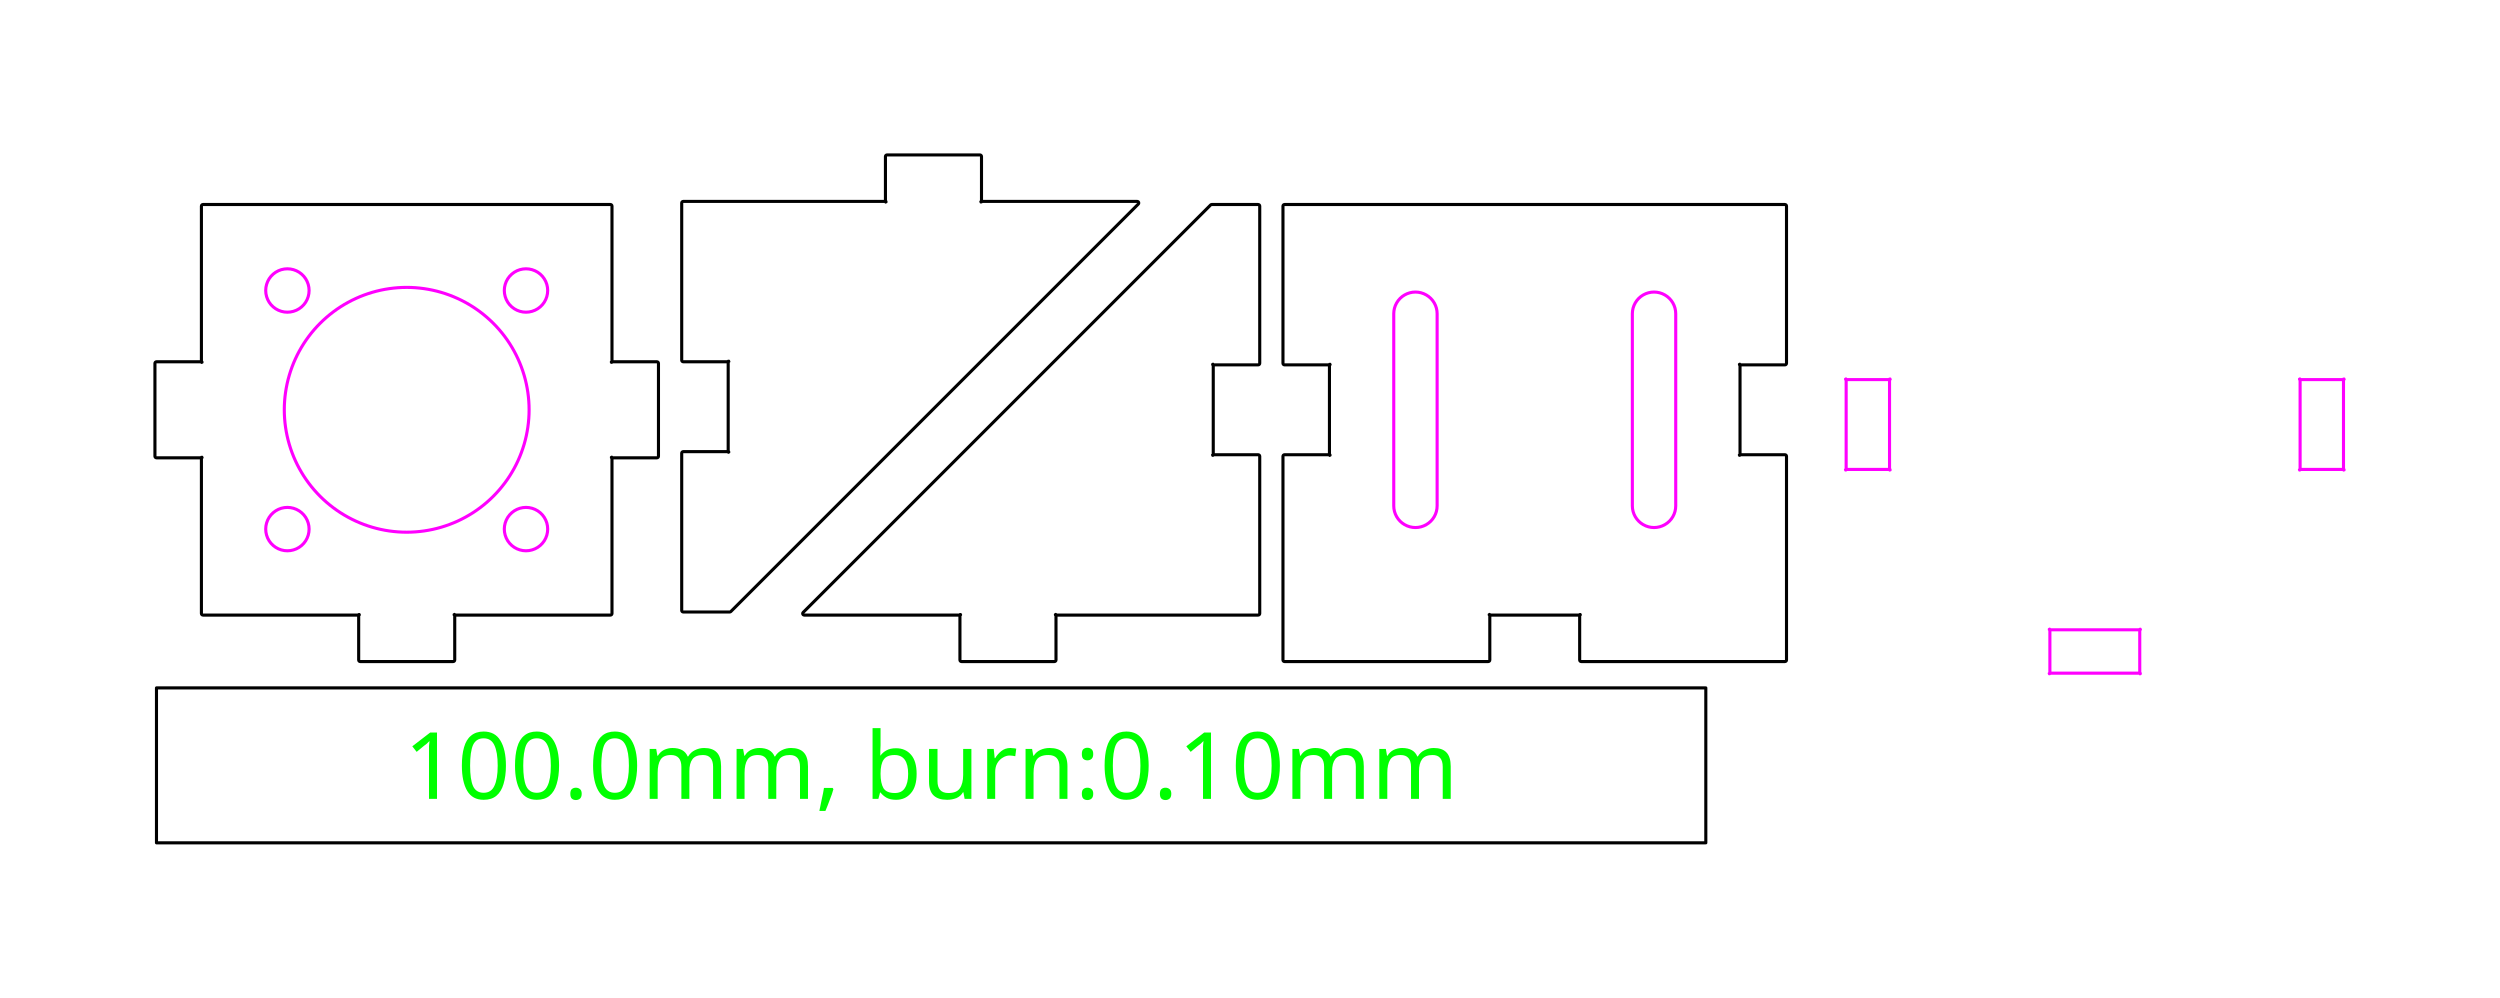
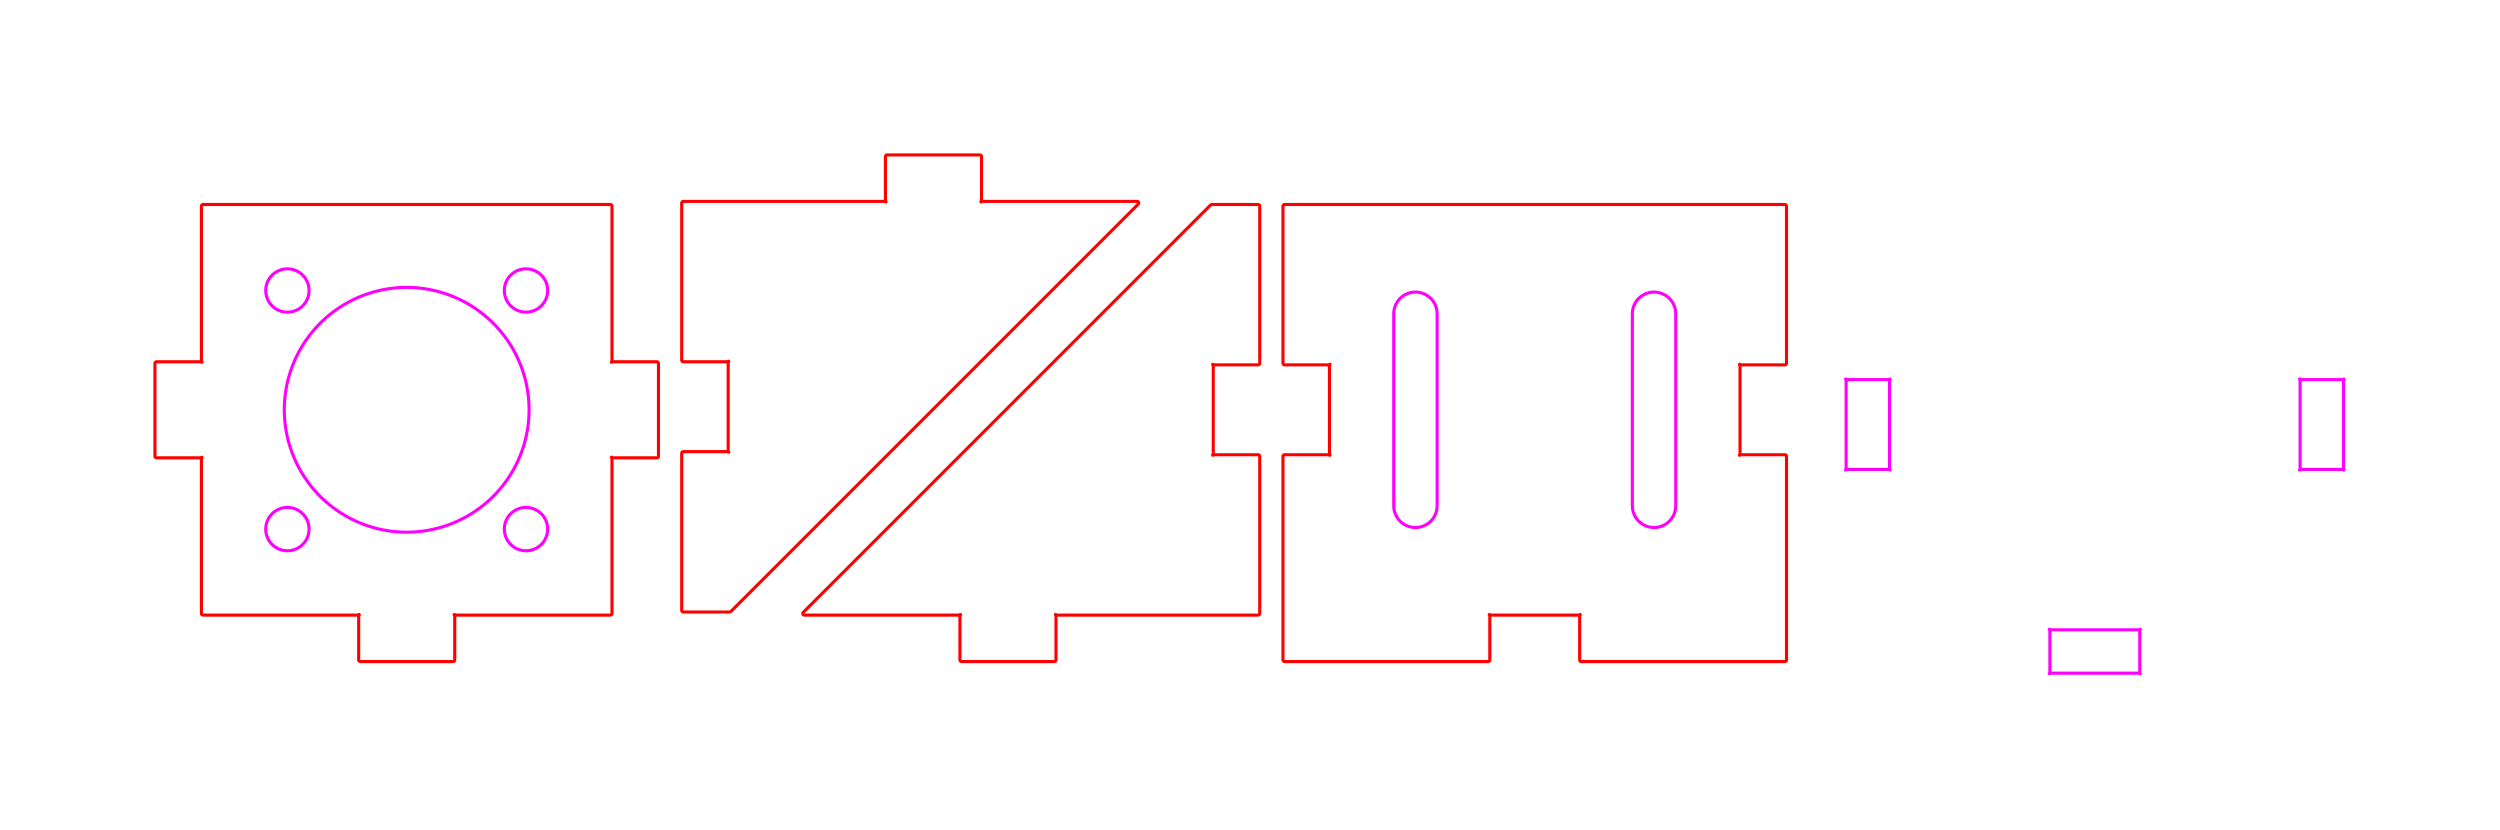
- <svg xmlns="http://www.w3.org/2000/svg" height="64.40mm" viewBox="0.0 0.0 161.36 64.40" width="161.36mm">
+ <svg xmlns="http://www.w3.org/2000/svg" height="53.55mm" viewBox="0.0 0.0 161.36 53.55" width="161.36mm">
  <g id="p-0" style="fill:none;stroke-linecap:round;stroke-linejoin:round;">
-     <path d="M 10.100 54.400 H 110.100 V 44.400 H 10.100 V 54.400 Z" stroke="rgb(0,0,0)" stroke-width="0.20" />
-     <text font-size="6px" style="font-family: sans-serif ; font-weight: normal; font-style: normal; fill: rgb(0,255,0)" text-anchor="middle" transform="matrix( 1.000 0.000 0.000 1.000 60.100 51.560 )">100.0mm, burn:0.10mm</text>
-   </g>
-   <g id="p-1" style="fill:none;stroke-linecap:round;stroke-linejoin:round;">
    <path d="M 34.150 26.450 C 34.150 27.964 33.715 29.447 32.896 30.721 C 32.077 31.995 30.909 33.007 29.532 33.636 C 28.154 34.265 26.625 34.485 25.126 34.270 C 23.627 34.054 22.221 33.412 21.077 32.420 C 19.932 31.429 19.097 30.129 18.670 28.676 C 18.243 27.223 18.243 25.677 18.670 24.224 C 19.097 22.771 19.932 21.471 21.077 20.480 C 22.221 19.488 23.627 18.846 25.126 18.630 C 26.625 18.415 28.154 18.635 29.532 19.264 C 30.909 19.893 32.077 20.905 32.896 22.179 C 33.715 23.453 34.150 24.936 34.150 26.450 Z" stroke="rgb(255,0,255)" stroke-width="0.20" />
    <path d="M 19.950 34.150 C 19.950 34.418 19.873 34.681 19.728 34.907 C 19.583 35.133 19.376 35.312 19.132 35.423 C 18.887 35.535 18.616 35.574 18.351 35.536 C 18.085 35.498 17.836 35.384 17.633 35.208 C 17.430 35.032 17.282 34.802 17.207 34.544 C 17.131 34.287 17.131 34.013 17.207 33.756 C 17.282 33.498 17.430 33.268 17.633 33.092 C 17.836 32.916 18.085 32.802 18.351 32.764 C 18.616 32.726 18.887 32.765 19.132 32.877 C 19.376 32.988 19.583 33.167 19.728 33.393 C 19.873 33.619 19.950 33.882 19.950 34.150 Z" stroke="rgb(255,0,255)" stroke-width="0.20" />
    <path d="M 19.950 18.750 C 19.950 19.018 19.873 19.281 19.728 19.507 C 19.583 19.733 19.376 19.912 19.132 20.023 C 18.887 20.135 18.616 20.174 18.351 20.136 C 18.085 20.098 17.836 19.984 17.633 19.808 C 17.430 19.632 17.282 19.402 17.207 19.144 C 17.131 18.887 17.131 18.613 17.207 18.356 C 17.282 18.098 17.430 17.868 17.633 17.692 C 17.836 17.516 18.085 17.402 18.351 17.364 C 18.616 17.326 18.887 17.365 19.132 17.477 C 19.376 17.588 19.583 17.767 19.728 17.993 C 19.873 18.219 19.950 18.482 19.950 18.750 Z" stroke="rgb(255,0,255)" stroke-width="0.20" />
    <path d="M 35.350 34.150 C 35.350 34.418 35.273 34.681 35.128 34.907 C 34.983 35.133 34.776 35.312 34.532 35.423 C 34.287 35.535 34.016 35.574 33.751 35.536 C 33.485 35.498 33.236 35.384 33.033 35.208 C 32.830 35.032 32.682 34.802 32.607 34.544 C 32.531 34.287 32.531 34.013 32.607 33.756 C 32.682 33.498 32.830 33.268 33.033 33.092 C 33.236 32.916 33.485 32.802 33.751 32.764 C 34.016 32.726 34.287 32.765 34.532 32.877 C 34.776 32.988 34.983 33.167 35.128 33.393 C 35.273 33.619 35.350 33.882 35.350 34.150 Z" stroke="rgb(255,0,255)" stroke-width="0.20" />
    <path d="M 35.350 18.750 C 35.350 19.018 35.273 19.281 35.128 19.507 C 34.983 19.733 34.776 19.912 34.532 20.023 C 34.287 20.135 34.016 20.174 33.751 20.136 C 33.485 20.098 33.236 19.984 33.033 19.808 C 32.830 19.632 32.682 19.402 32.607 19.144 C 32.531 18.887 32.531 18.613 32.607 18.356 C 32.682 18.098 32.830 17.868 33.033 17.692 C 33.236 17.516 33.485 17.402 33.751 17.364 C 34.016 17.326 34.287 17.365 34.532 17.477 C 34.776 17.588 34.983 17.767 35.128 17.993 C 35.273 18.219 35.350 18.482 35.350 18.750 Z" stroke="rgb(255,0,255)" stroke-width="0.20" />
-     <path d="M 13.100 39.700 H 23.150 C 23.250 39.700 23.150 39.600 23.150 39.700 V 42.600 C 23.150 42.655 23.195 42.700 23.250 42.700 H 29.250 C 29.305 42.700 29.350 42.655 29.350 42.600 V 39.700 C 29.350 39.600 29.250 39.700 29.350 39.700 H 39.400 C 39.455 39.700 39.500 39.655 39.500 39.600 V 29.550 C 39.500 29.450 39.400 29.550 39.500 29.550 H 42.400 C 42.455 29.550 42.500 29.505 42.500 29.450 V 23.450 C 42.500 23.395 42.455 23.350 42.400 23.350 H 39.500 C 39.400 23.350 39.500 23.450 39.500 23.350 V 13.300 C 39.500 13.245 39.455 13.200 39.400 13.200 H 13.100 C 13.045 13.200 13.000 13.245 13.000 13.300 V 23.350 C 13.000 23.450 13.100 23.350 13.000 23.350 H 10.100 C 10.045 23.350 10.000 23.395 10.000 23.450 V 29.450 C 10.000 29.505 10.045 29.550 10.100 29.550 H 13.000 C 13.100 29.550 13.000 29.450 13.000 29.550 V 39.600 C 13.000 39.655 13.045 39.700 13.100 39.700 Z" stroke="rgb(0,0,0)" stroke-width="0.20" />
+     <path d="M 13.100 39.700 H 23.150 C 23.250 39.700 23.150 39.600 23.150 39.700 V 42.600 C 23.150 42.655 23.195 42.700 23.250 42.700 H 29.250 C 29.305 42.700 29.350 42.655 29.350 42.600 V 39.700 C 29.350 39.600 29.250 39.700 29.350 39.700 H 39.400 C 39.455 39.700 39.500 39.655 39.500 39.600 V 29.550 C 39.500 29.450 39.400 29.550 39.500 29.550 H 42.400 C 42.455 29.550 42.500 29.505 42.500 29.450 V 23.450 C 42.500 23.395 42.455 23.350 42.400 23.350 H 39.500 C 39.400 23.350 39.500 23.450 39.500 23.350 V 13.300 C 39.500 13.245 39.455 13.200 39.400 13.200 H 13.100 C 13.045 13.200 13.000 13.245 13.000 13.300 V 23.350 C 13.000 23.450 13.100 23.350 13.000 23.350 H 10.100 C 10.045 23.350 10.000 23.395 10.000 23.450 V 29.450 C 10.000 29.505 10.045 29.550 10.100 29.550 H 13.000 C 13.100 29.550 13.000 29.450 13.000 29.550 V 39.600 C 13.000 39.655 13.045 39.700 13.100 39.700 Z" stroke="rgb(255,0,0)" stroke-width="0.20" />
+   </g>
+   <g id="p-1" style="fill:none;stroke-linecap:round;stroke-linejoin:round;">
+     <path d="M 51.908 39.700 H 61.958 C 62.058 39.700 61.958 39.600 61.958 39.700 V 42.600 C 61.958 42.655 62.003 42.700 62.058 42.700 H 68.058 C 68.114 42.700 68.158 42.655 68.158 42.600 V 39.700 C 68.158 39.600 68.058 39.700 68.158 39.700 H 78.208 H 81.208 C 81.264 39.700 81.308 39.655 81.308 39.600 V 29.450 C 81.308 29.395 81.264 29.350 81.208 29.350 H 78.308 C 78.208 29.350 78.308 29.450 78.308 29.350 V 23.550 C 78.308 23.450 78.208 23.550 78.308 23.550 H 81.208 C 81.264 23.550 81.308 23.505 81.308 23.450 V 13.300 C 81.308 13.245 81.264 13.200 81.208 13.200 H 78.208 C 78.182 13.200 78.156 13.211 78.138 13.229 L 51.838 39.529 C 51.819 39.548 51.808 39.573 51.808 39.600 C 51.808 39.655 51.853 39.700 51.908 39.700 Z" stroke="rgb(255,0,0)" stroke-width="0.20" />
+     <path d="M 73.400 13.000 H 63.350 C 63.250 13.000 63.350 13.100 63.350 13.000 V 10.100 C 63.350 10.045 63.305 10.000 63.250 10.000 H 57.250 C 57.195 10.000 57.150 10.045 57.150 10.100 V 13.000 C 57.150 13.100 57.250 13.000 57.150 13.000 H 47.100 H 44.100 C 44.045 13.000 44.000 13.045 44.000 13.100 V 23.250 C 44.000 23.305 44.045 23.350 44.100 23.350 H 47.000 C 47.100 23.350 47.000 23.250 47.000 23.350 V 29.150 C 47.000 29.250 47.100 29.150 47.000 29.150 H 44.100 C 44.045 29.150 44.000 29.195 44.000 29.250 V 39.400 C 44.000 39.455 44.045 39.500 44.100 39.500 H 47.100 C 47.127 39.500 47.152 39.489 47.171 39.471 L 73.471 13.171 C 73.489 13.152 73.500 13.127 73.500 13.100 C 73.500 13.045 73.455 13.000 73.400 13.000 Z" stroke="rgb(255,0,0)" stroke-width="0.20" />
  </g>
  <g id="p-2" style="fill:none;stroke-linecap:round;stroke-linejoin:round;">
-     <path d="M 51.908 39.700 H 61.958 C 62.058 39.700 61.958 39.600 61.958 39.700 V 42.600 C 61.958 42.655 62.003 42.700 62.058 42.700 H 68.058 C 68.114 42.700 68.158 42.655 68.158 42.600 V 39.700 C 68.158 39.600 68.058 39.700 68.158 39.700 H 78.208 H 81.208 C 81.264 39.700 81.308 39.655 81.308 39.600 V 29.450 C 81.308 29.395 81.264 29.350 81.208 29.350 H 78.308 C 78.208 29.350 78.308 29.450 78.308 29.350 V 23.550 C 78.308 23.450 78.208 23.550 78.308 23.550 H 81.208 C 81.264 23.550 81.308 23.505 81.308 23.450 V 13.300 C 81.308 13.245 81.264 13.200 81.208 13.200 H 78.208 C 78.182 13.200 78.156 13.211 78.138 13.229 L 51.838 39.529 C 51.819 39.548 51.808 39.573 51.808 39.600 C 51.808 39.655 51.853 39.700 51.908 39.700 Z" stroke="rgb(0,0,0)" stroke-width="0.20" />
-     <path d="M 73.400 13.000 H 63.350 C 63.250 13.000 63.350 13.100 63.350 13.000 V 10.100 C 63.350 10.045 63.305 10.000 63.250 10.000 H 57.250 C 57.195 10.000 57.150 10.045 57.150 10.100 V 13.000 C 57.150 13.100 57.250 13.000 57.150 13.000 H 47.100 H 44.100 C 44.045 13.000 44.000 13.045 44.000 13.100 V 23.250 C 44.000 23.305 44.045 23.350 44.100 23.350 H 47.000 C 47.100 23.350 47.000 23.250 47.000 23.350 V 29.150 C 47.000 29.250 47.100 29.150 47.000 29.150 H 44.100 C 44.045 29.150 44.000 29.195 44.000 29.250 V 39.400 C 44.000 39.455 44.045 39.500 44.100 39.500 H 47.100 C 47.127 39.500 47.152 39.489 47.171 39.471 L 73.471 13.171 C 73.489 13.152 73.500 13.127 73.500 13.100 C 73.500 13.045 73.455 13.000 73.400 13.000 Z" stroke="rgb(0,0,0)" stroke-width="0.20" />
+     <path d="M 91.358 34.050 C 91.113 34.050 90.871 33.985 90.658 33.862 C 90.445 33.740 90.269 33.563 90.146 33.350 C 90.023 33.137 89.958 32.896 89.958 32.650 V 20.250 C 89.958 20.004 90.023 19.763 90.146 19.550 C 90.269 19.337 90.445 19.160 90.658 19.038 C 90.871 18.915 91.113 18.850 91.358 18.850 C 91.604 18.850 91.845 18.915 92.058 19.038 C 92.271 19.160 92.448 19.337 92.571 19.550 C 92.694 19.763 92.758 20.004 92.758 20.250 V 32.650 C 92.758 32.896 92.694 33.137 92.571 33.350 C 92.448 33.563 92.271 33.740 92.058 33.862 C 91.845 33.985 91.604 34.050 91.358 34.050 Z" stroke="rgb(255,0,255)" stroke-width="0.20" />
+     <path d="M 85.908 42.700 H 96.058 C 96.114 42.700 96.158 42.655 96.158 42.600 V 39.700 C 96.158 39.600 96.058 39.700 96.158 39.700 H 101.958 C 102.058 39.700 101.958 39.600 101.958 39.700 V 42.600 C 101.958 42.655 102.003 42.700 102.058 42.700 H 112.208 H 115.208 C 115.264 42.700 115.308 42.655 115.308 42.600 V 39.600 V 29.450 C 115.308 29.395 115.264 29.350 115.208 29.350 H 112.308 C 112.208 29.350 112.308 29.450 112.308 29.350 V 23.550 C 112.308 23.450 112.208 23.550 112.308 23.550 H 115.208 C 115.264 23.550 115.308 23.505 115.308 23.450 V 13.300 C 115.308 13.245 115.264 13.200 115.208 13.200 H 112.208 H 85.908 H 82.908 C 82.853 13.200 82.808 13.245 82.808 13.300 V 23.450 C 82.808 23.505 82.853 23.550 82.908 23.550 H 85.808 C 85.908 23.550 85.808 23.450 85.808 23.550 V 29.350 C 85.808 29.450 85.908 29.350 85.808 29.350 H 82.908 C 82.853 29.350 82.808 29.395 82.808 29.450 V 39.600 V 42.600 C 82.808 42.655 82.853 42.700 82.908 42.700 H 85.908 Z" stroke="rgb(255,0,0)" stroke-width="0.20" />
+     <path d="M 106.758 18.850 C 107.004 18.850 107.245 18.915 107.458 19.038 C 107.671 19.160 107.848 19.337 107.971 19.550 C 108.094 19.763 108.158 20.004 108.158 20.250 V 32.650 C 108.158 32.896 108.094 33.137 107.971 33.350 C 107.848 33.563 107.671 33.740 107.458 33.862 C 107.245 33.985 107.004 34.050 106.758 34.050 C 106.513 34.050 106.271 33.985 106.058 33.862 C 105.845 33.740 105.669 33.563 105.546 33.350 C 105.423 33.137 105.358 32.896 105.358 32.650 V 20.250 C 105.358 20.004 105.423 19.763 105.546 19.550 C 105.669 19.337 105.845 19.160 106.058 19.038 C 106.271 18.915 106.513 18.850 106.758 18.850 Z" stroke="rgb(255,0,255)" stroke-width="0.20" />
  </g>
  <g id="p-3" style="fill:none;stroke-linecap:round;stroke-linejoin:round;">
-     <path d="M 91.358 34.050 C 91.113 34.050 90.871 33.985 90.658 33.862 C 90.445 33.740 90.269 33.563 90.146 33.350 C 90.023 33.137 89.958 32.896 89.958 32.650 V 20.250 C 89.958 20.004 90.023 19.763 90.146 19.550 C 90.269 19.337 90.445 19.160 90.658 19.038 C 90.871 18.915 91.113 18.850 91.358 18.850 C 91.604 18.850 91.845 18.915 92.058 19.038 C 92.271 19.160 92.448 19.337 92.571 19.550 C 92.694 19.763 92.758 20.004 92.758 20.250 V 32.650 C 92.758 32.896 92.694 33.137 92.571 33.350 C 92.448 33.563 92.271 33.740 92.058 33.862 C 91.845 33.985 91.604 34.050 91.358 34.050 Z" stroke="rgb(255,0,255)" stroke-width="0.20" />
-     <path d="M 85.908 42.700 H 96.058 C 96.114 42.700 96.158 42.655 96.158 42.600 V 39.700 C 96.158 39.600 96.058 39.700 96.158 39.700 H 101.958 C 102.058 39.700 101.958 39.600 101.958 39.700 V 42.600 C 101.958 42.655 102.003 42.700 102.058 42.700 H 112.208 H 115.208 C 115.264 42.700 115.308 42.655 115.308 42.600 V 39.600 V 29.450 C 115.308 29.395 115.264 29.350 115.208 29.350 H 112.308 C 112.208 29.350 112.308 29.450 112.308 29.350 V 23.550 C 112.308 23.450 112.208 23.550 112.308 23.550 H 115.208 C 115.264 23.550 115.308 23.505 115.308 23.450 V 13.300 C 115.308 13.245 115.264 13.200 115.208 13.200 H 112.208 H 85.908 H 82.908 C 82.853 13.200 82.808 13.245 82.808 13.300 V 23.450 C 82.808 23.505 82.853 23.550 82.908 23.550 H 85.808 C 85.908 23.550 85.808 23.450 85.808 23.550 V 29.350 C 85.808 29.450 85.908 29.350 85.808 29.350 H 82.908 C 82.853 29.350 82.808 29.395 82.808 29.450 V 39.600 V 42.600 C 82.808 42.655 82.853 42.700 82.908 42.700 H 85.908 Z" stroke="rgb(0,0,0)" stroke-width="0.20" />
-     <path d="M 106.758 18.850 C 107.004 18.850 107.245 18.915 107.458 19.038 C 107.671 19.160 107.848 19.337 107.971 19.550 C 108.094 19.763 108.158 20.004 108.158 20.250 V 32.650 C 108.158 32.896 108.094 33.137 107.971 33.350 C 107.848 33.563 107.671 33.740 107.458 33.862 C 107.245 33.985 107.004 34.050 106.758 34.050 C 106.513 34.050 106.271 33.985 106.058 33.862 C 105.845 33.740 105.669 33.563 105.546 33.350 C 105.423 33.137 105.358 32.896 105.358 32.650 V 20.250 C 105.358 20.004 105.423 19.763 105.546 19.550 C 105.669 19.337 105.845 19.160 106.058 19.038 C 106.271 18.915 106.513 18.850 106.758 18.850 Z" stroke="rgb(255,0,255)" stroke-width="0.20" />
-   </g>
-   <g id="p-4" style="fill:none;stroke-linecap:round;stroke-linejoin:round;">
    <path d="M 121.958 27.400 V 30.300 C 121.958 30.400 122.058 30.300 121.958 30.300 H 119.158 C 119.058 30.300 119.158 30.400 119.158 30.300 V 24.500 C 119.158 24.400 119.058 24.500 119.158 24.500 H 121.958 C 122.058 24.500 121.958 24.400 121.958 24.500 V 27.400 Z" stroke="rgb(255,0,255)" stroke-width="0.20" />
    <path d="M 151.258 27.400 V 30.300 C 151.258 30.400 151.358 30.300 151.258 30.300 H 148.458 C 148.358 30.300 148.458 30.400 148.458 30.300 V 24.500 C 148.458 24.400 148.358 24.500 148.458 24.500 H 151.258 C 151.358 24.500 151.258 24.400 151.258 24.500 V 27.400 Z" stroke="rgb(255,0,255)" stroke-width="0.20" />
    <path d="M 135.208 43.450 H 132.308 C 132.208 43.450 132.308 43.550 132.308 43.450 V 40.650 C 132.308 40.550 132.208 40.650 132.308 40.650 H 138.108 C 138.208 40.650 138.108 40.550 138.108 40.650 V 43.450 C 138.108 43.550 138.208 43.450 138.108 43.450 H 135.208 Z" stroke="rgb(255,0,255)" stroke-width="0.20" />
  </g>
</svg>
